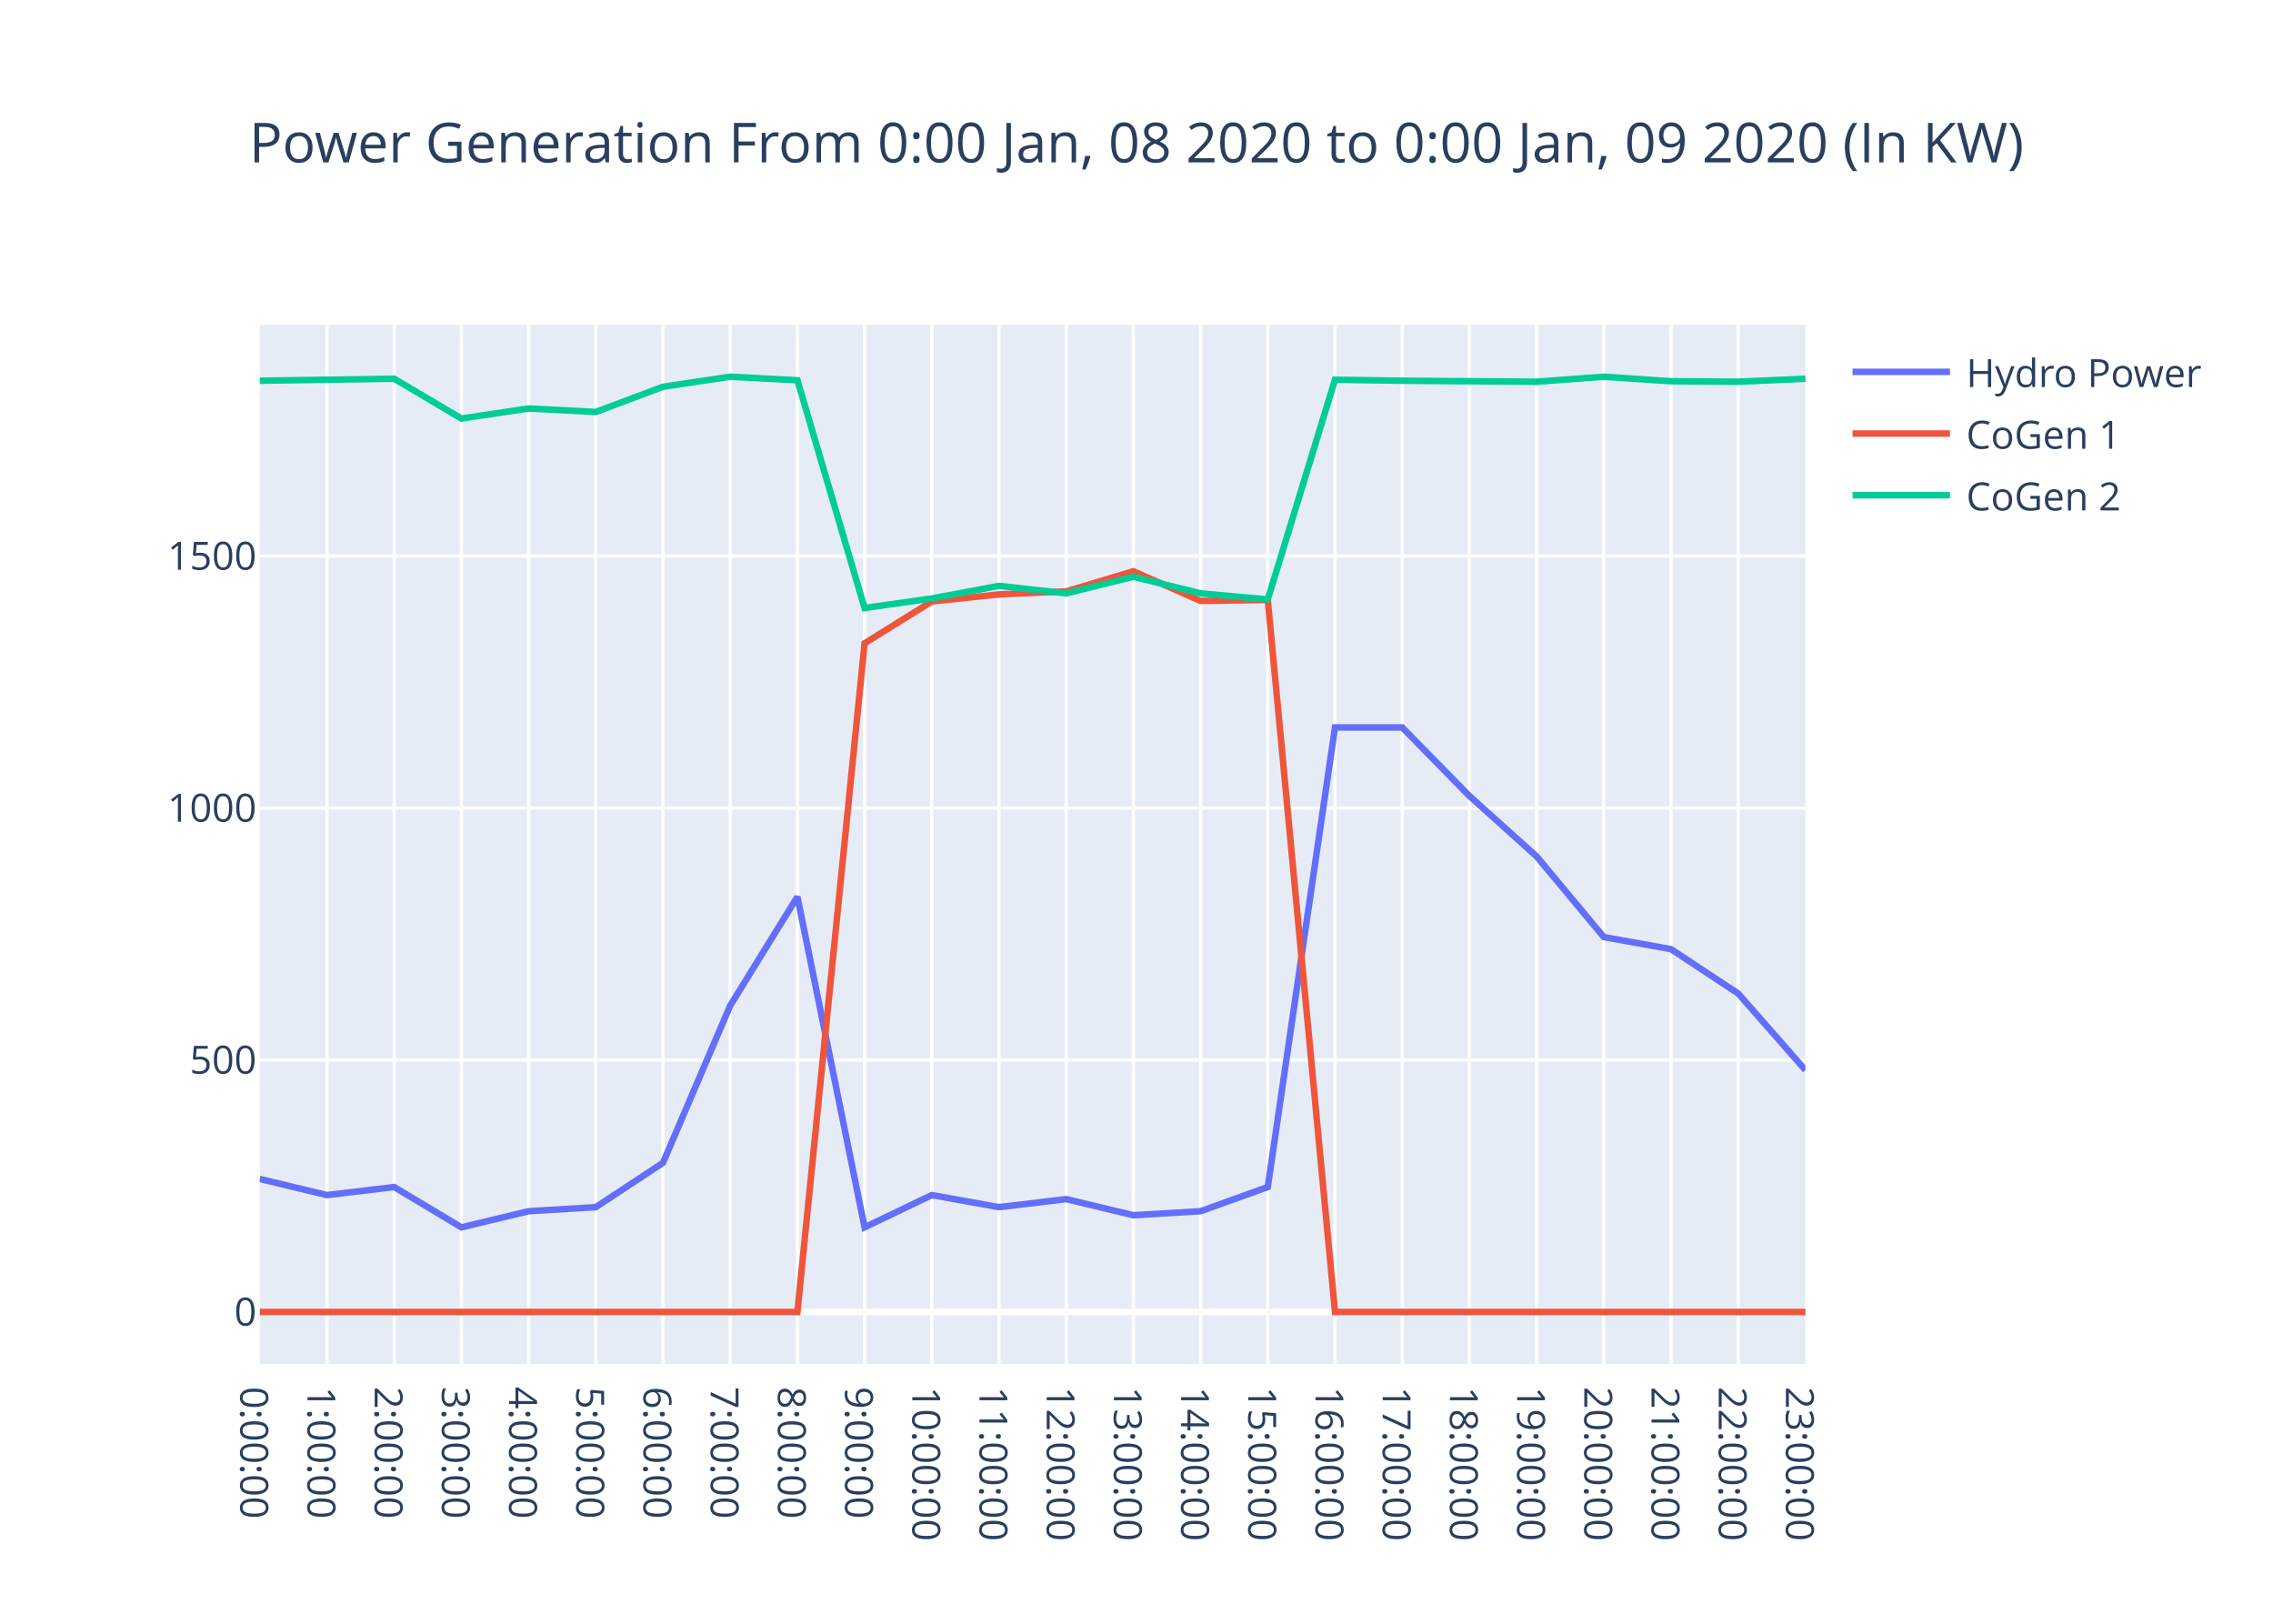
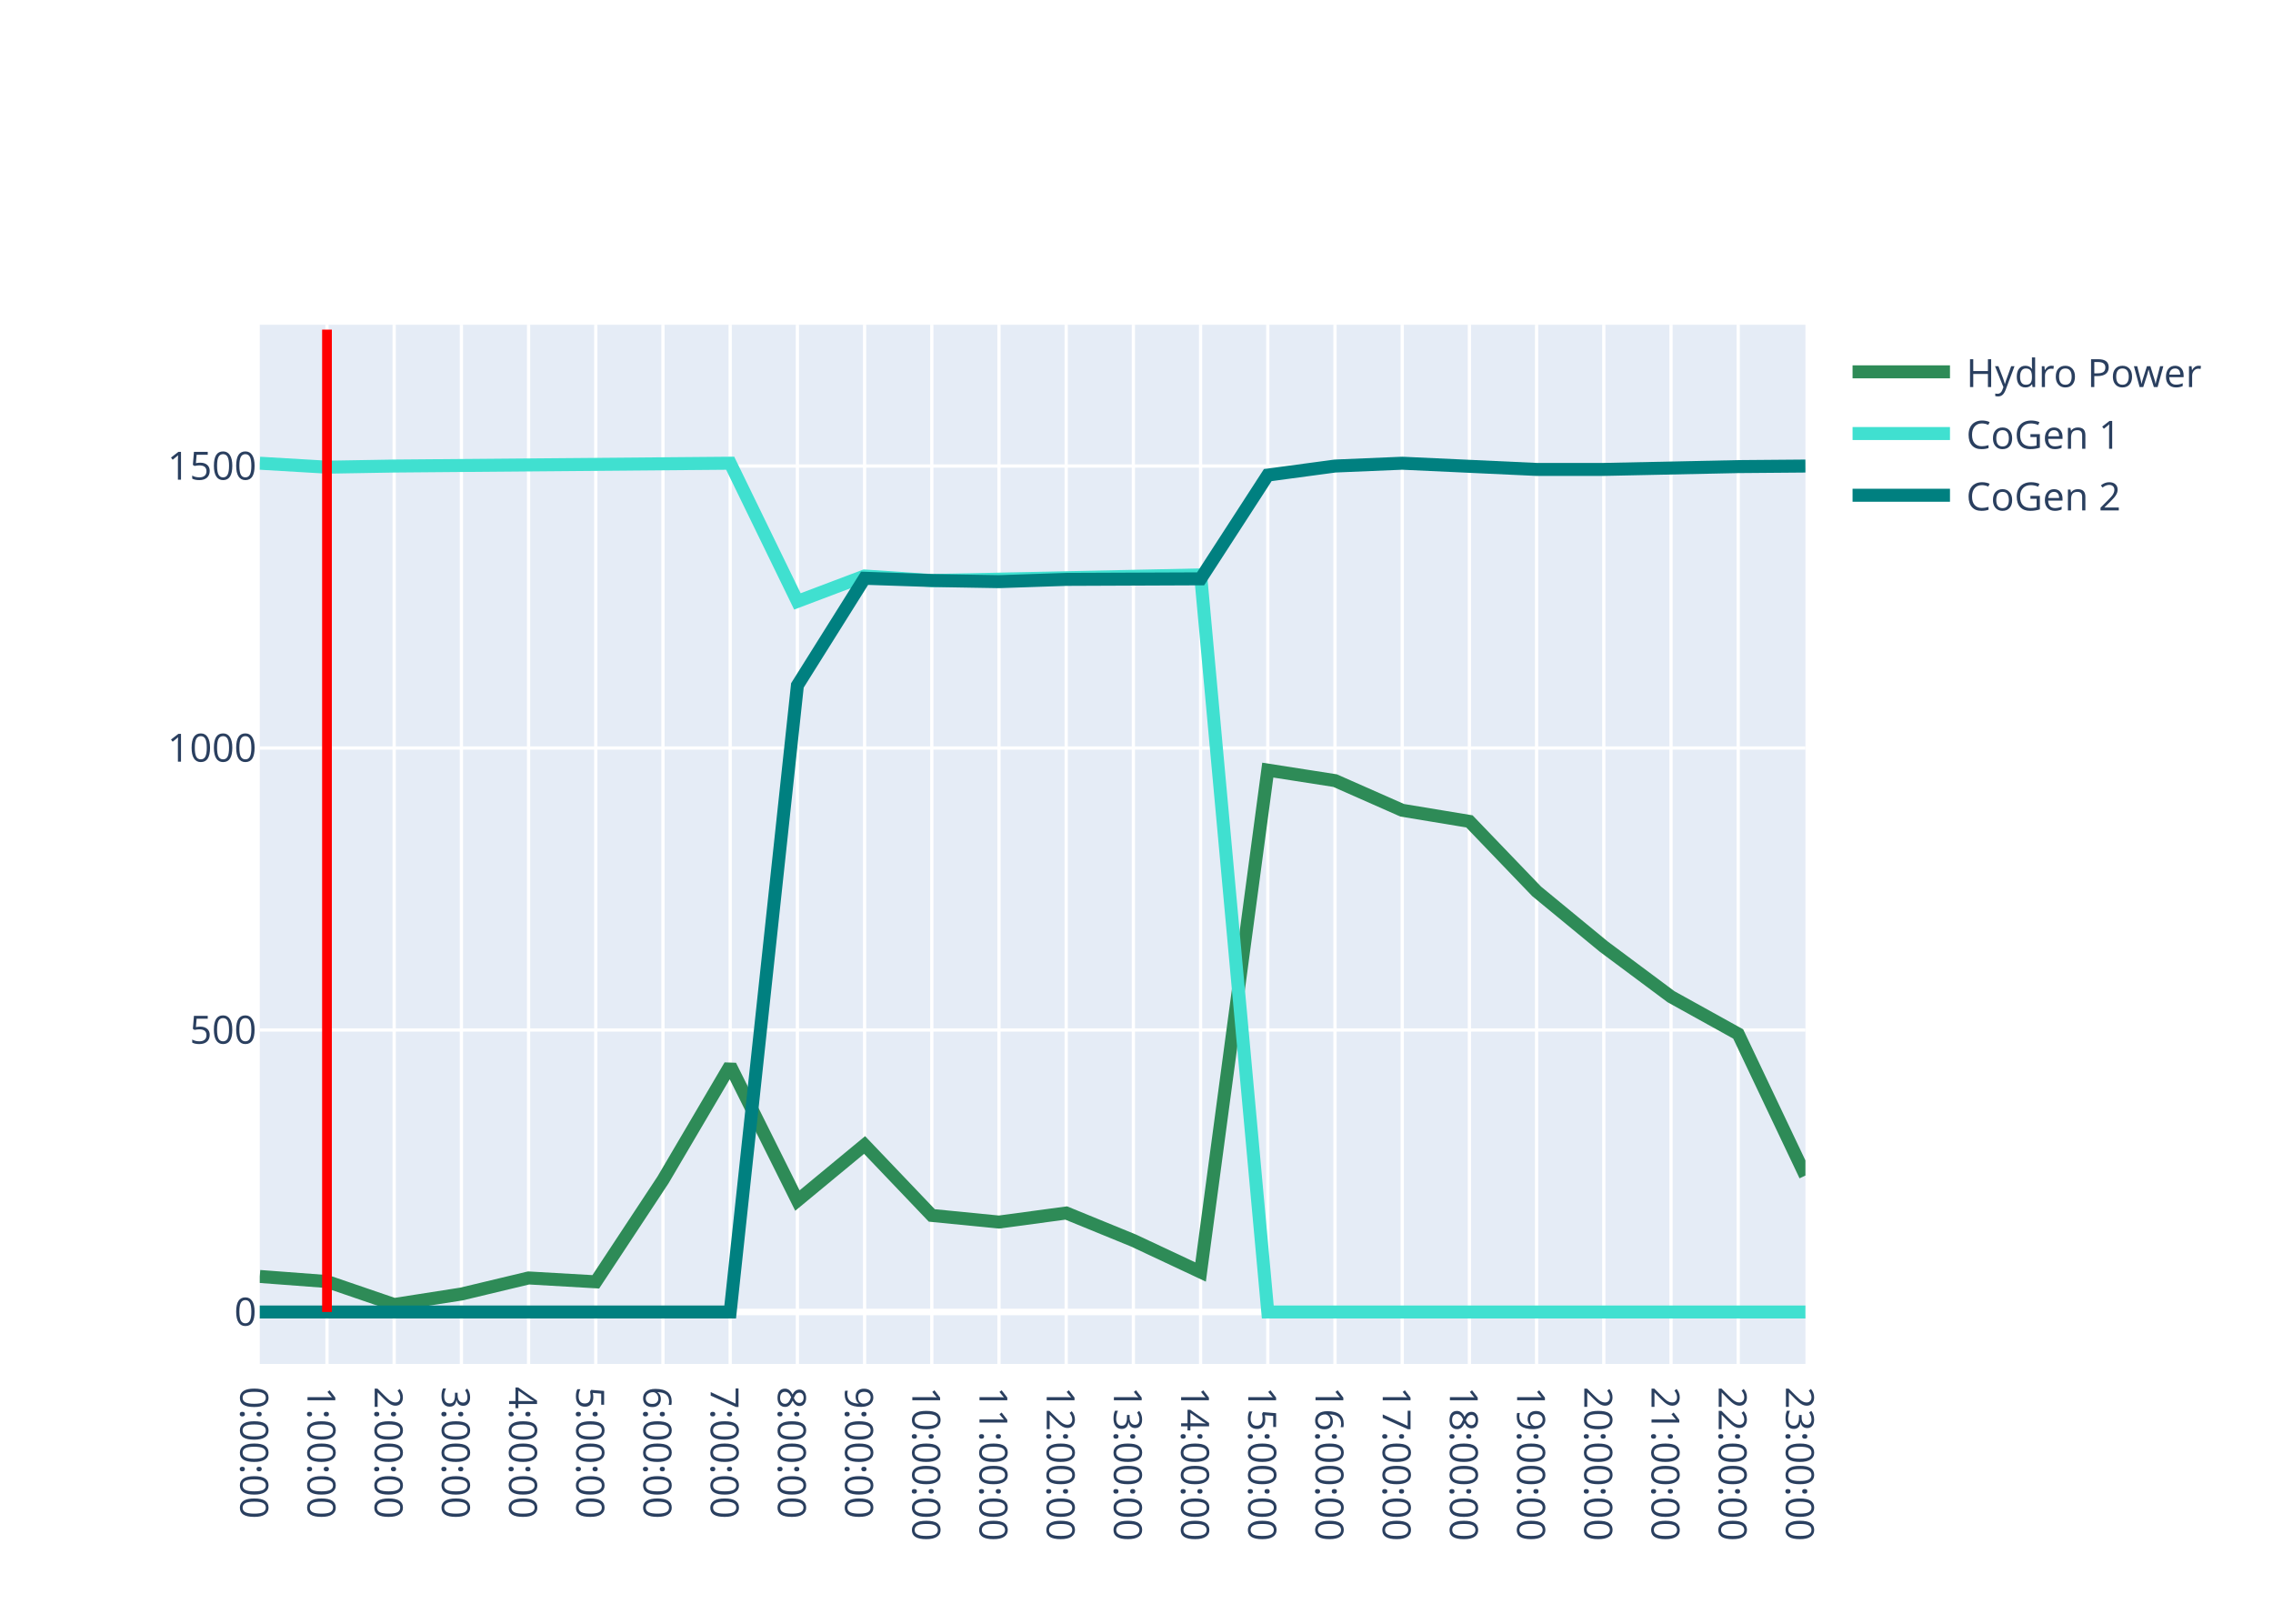
<svg xmlns="http://www.w3.org/2000/svg" class="main-svg" width="700" height="500" viewBox="0 0 700 500">
  <rect x="0" y="0" width="700" height="500" style="fill: rgb(255, 255, 255); fill-opacity: 1;" />
-   <defs id="defs-840621">
+   <defs id="defs-4ebb67">
    <g class="clips">
-       <clipPath id="clip840621xyplot" class="plotclip">
+       <clipPath id="clip4ebb67xyplot" class="plotclip">
        <rect width="476" height="320" />
      </clipPath>
-       <clipPath class="axesclip" id="clip840621x">
+       <clipPath class="axesclip" id="clip4ebb67x">
        <rect x="80" y="0" width="476" height="500" />
      </clipPath>
-       <clipPath class="axesclip" id="clip840621y">
+       <clipPath class="axesclip" id="clip4ebb67y">
        <rect x="0" y="100" width="700" height="320" />
      </clipPath>
-       <clipPath class="axesclip" id="clip840621xy">
+       <clipPath class="axesclip" id="clip4ebb67xy">
        <rect x="80" y="100" width="476" height="320" />
      </clipPath>
    </g>
    <g class="gradients" />
  </defs>
  <g class="bglayer">
    <rect class="bg" x="80" y="100" width="476" height="320" style="fill: rgb(229, 236, 246); fill-opacity: 1; stroke-width: 0;" />
  </g>
  <g class="layer-below">
    <g class="imagelayer" />
    <g class="shapelayer" />
  </g>
  <g class="cartesianlayer">
    <g class="subplot xy">
      <g class="layer-subplot">
        <g class="shapelayer" />
        <g class="imagelayer" />
      </g>
      <g class="gridlayer">
        <g class="x">
          <path class="xgrid crisp" transform="translate(100.7,0)" d="M0,100v320" style="stroke: rgb(255, 255, 255); stroke-opacity: 1; stroke-width: 1px;" />
          <path class="xgrid crisp" transform="translate(121.39,0)" d="M0,100v320" style="stroke: rgb(255, 255, 255); stroke-opacity: 1; stroke-width: 1px;" />
          <path class="xgrid crisp" transform="translate(142.09,0)" d="M0,100v320" style="stroke: rgb(255, 255, 255); stroke-opacity: 1; stroke-width: 1px;" />
          <path class="xgrid crisp" transform="translate(162.78,0)" d="M0,100v320" style="stroke: rgb(255, 255, 255); stroke-opacity: 1; stroke-width: 1px;" />
          <path class="xgrid crisp" transform="translate(183.48,0)" d="M0,100v320" style="stroke: rgb(255, 255, 255); stroke-opacity: 1; stroke-width: 1px;" />
          <path class="xgrid crisp" transform="translate(204.17,0)" d="M0,100v320" style="stroke: rgb(255, 255, 255); stroke-opacity: 1; stroke-width: 1px;" />
          <path class="xgrid crisp" transform="translate(224.87,0)" d="M0,100v320" style="stroke: rgb(255, 255, 255); stroke-opacity: 1; stroke-width: 1px;" />
          <path class="xgrid crisp" transform="translate(245.57,0)" d="M0,100v320" style="stroke: rgb(255, 255, 255); stroke-opacity: 1; stroke-width: 1px;" />
          <path class="xgrid crisp" transform="translate(266.26,0)" d="M0,100v320" style="stroke: rgb(255, 255, 255); stroke-opacity: 1; stroke-width: 1px;" />
          <path class="xgrid crisp" transform="translate(286.96,0)" d="M0,100v320" style="stroke: rgb(255, 255, 255); stroke-opacity: 1; stroke-width: 1px;" />
          <path class="xgrid crisp" transform="translate(307.65,0)" d="M0,100v320" style="stroke: rgb(255, 255, 255); stroke-opacity: 1; stroke-width: 1px;" />
          <path class="xgrid crisp" transform="translate(328.35,0)" d="M0,100v320" style="stroke: rgb(255, 255, 255); stroke-opacity: 1; stroke-width: 1px;" />
          <path class="xgrid crisp" transform="translate(349.04,0)" d="M0,100v320" style="stroke: rgb(255, 255, 255); stroke-opacity: 1; stroke-width: 1px;" />
          <path class="xgrid crisp" transform="translate(369.74,0)" d="M0,100v320" style="stroke: rgb(255, 255, 255); stroke-opacity: 1; stroke-width: 1px;" />
          <path class="xgrid crisp" transform="translate(390.43,0)" d="M0,100v320" style="stroke: rgb(255, 255, 255); stroke-opacity: 1; stroke-width: 1px;" />
          <path class="xgrid crisp" transform="translate(411.13,0)" d="M0,100v320" style="stroke: rgb(255, 255, 255); stroke-opacity: 1; stroke-width: 1px;" />
          <path class="xgrid crisp" transform="translate(431.83,0)" d="M0,100v320" style="stroke: rgb(255, 255, 255); stroke-opacity: 1; stroke-width: 1px;" />
          <path class="xgrid crisp" transform="translate(452.52,0)" d="M0,100v320" style="stroke: rgb(255, 255, 255); stroke-opacity: 1; stroke-width: 1px;" />
          <path class="xgrid crisp" transform="translate(473.22,0)" d="M0,100v320" style="stroke: rgb(255, 255, 255); stroke-opacity: 1; stroke-width: 1px;" />
          <path class="xgrid crisp" transform="translate(493.91,0)" d="M0,100v320" style="stroke: rgb(255, 255, 255); stroke-opacity: 1; stroke-width: 1px;" />
          <path class="xgrid crisp" transform="translate(514.61,0)" d="M0,100v320" style="stroke: rgb(255, 255, 255); stroke-opacity: 1; stroke-width: 1px;" />
          <path class="xgrid crisp" transform="translate(535.3,0)" d="M0,100v320" style="stroke: rgb(255, 255, 255); stroke-opacity: 1; stroke-width: 1px;" />
        </g>
        <g class="y">
-           <path class="ygrid crisp" transform="translate(0,326.41)" d="M80,0h476" style="stroke: rgb(255, 255, 255); stroke-opacity: 1; stroke-width: 1px;" />
-           <path class="ygrid crisp" transform="translate(0,248.83)" d="M80,0h476" style="stroke: rgb(255, 255, 255); stroke-opacity: 1; stroke-width: 1px;" />
-           <path class="ygrid crisp" transform="translate(0,171.24)" d="M80,0h476" style="stroke: rgb(255, 255, 255); stroke-opacity: 1; stroke-width: 1px;" />
+           <path class="ygrid crisp" transform="translate(0,317.17)" d="M80,0h476" style="stroke: rgb(255, 255, 255); stroke-opacity: 1; stroke-width: 1px;" />
+           <path class="ygrid crisp" transform="translate(0,230.34)" d="M80,0h476" style="stroke: rgb(255, 255, 255); stroke-opacity: 1; stroke-width: 1px;" />
+           <path class="ygrid crisp" transform="translate(0,143.51)" d="M80,0h476" style="stroke: rgb(255, 255, 255); stroke-opacity: 1; stroke-width: 1px;" />
        </g>
      </g>
      <g class="zerolinelayer">
        <path class="yzl zl crisp" transform="translate(0,404)" d="M80,0h476" style="stroke: rgb(255, 255, 255); stroke-opacity: 1; stroke-width: 2px;" />
      </g>
      <path class="xlines-below" />
      <path class="ylines-below" />
      <g class="overlines-below" />
      <g class="xaxislayer-below" />
      <g class="yaxislayer-below" />
      <g class="overaxes-below" />
-       <g class="plot" transform="translate(80, 100)" clip-path="url('#clip840621xyplot')">
+       <g class="plot" transform="translate(80, 100)" clip-path="url('#clip4ebb67xyplot')">
        <g class="scatterlayer mlayer">
-           <g class="trace scatter trace59ed2d" style="stroke-miterlimit: 2; opacity: 1;">
+           <g class="trace scatter trace2d38d5" style="stroke-miterlimit: 2; opacity: 1;">
            <g class="fills" />
            <g class="errorbars" />
            <g class="lines">
-               <path class="js-line" d="M0,263.03L20.7,268L41.39,265.52L62.09,277.93L82.78,272.97L103.48,271.72L124.17,258.07L144.87,209.66L165.57,176.14L186.26,277.93L206.96,268L227.65,271.72L248.35,269.24L269.04,274.21L289.74,272.97L310.43,265.52L331.13,124L351.83,124L372.52,145.1L393.22,163.72L413.91,188.55L434.61,192.28L455.3,205.93L476,229.52" style="vector-effect: non-scaling-stroke; fill: none; stroke: rgb(99, 110, 250); stroke-opacity: 1; stroke-width: 2px; opacity: 1;" />
+               <path class="js-line" d="M0,293.06L20.7,294.62L41.39,301.7L62.09,298.47L82.78,293.52L103.48,294.71L124.17,263.35L144.87,228.15L165.57,269.69L186.26,252.58L206.96,274.27L227.65,276.31L248.35,273.52L269.04,281.98L289.74,291.69L310.43,137.14L331.13,140.37L351.83,149.51L372.52,152.93L393.22,174.47L413.91,191.5L434.61,206.92L455.3,218.39L476,261.99" style="vector-effect: non-scaling-stroke; fill: none; stroke: rgb(46, 139, 87); stroke-opacity: 1; stroke-width: 4px; opacity: 1;" />
            </g>
            <g class="points" />
            <g class="text" />
          </g>
-           <g class="trace scatter trace429bfb" style="stroke-miterlimit: 2; opacity: 1;">
+           <g class="trace scatter tracea9632a" style="stroke-miterlimit: 2; opacity: 1;">
            <g class="fills" />
            <g class="errorbars" />
            <g class="lines">
-               <path class="js-line" d="M0,304L165.57,304L186.26,98.09L206.96,85.21L227.65,83.03L248.35,82.1L269.04,75.9L289.74,85.05L310.43,84.74L331.13,304L351.83,304L476,304" style="vector-effect: non-scaling-stroke; fill: none; stroke: rgb(239, 85, 59); stroke-opacity: 1; stroke-width: 2px; opacity: 1;" />
+               <path class="js-line" d="M0,42.64L20.7,43.86L41.39,43.51L144.87,42.64L165.57,85.19L186.26,77.37L206.96,78.76L289.74,77.03L310.43,304L476,304" style="vector-effect: non-scaling-stroke; fill: none; stroke: rgb(64, 224, 208); stroke-opacity: 1; stroke-width: 4px; opacity: 1;" />
            </g>
            <g class="points" />
            <g class="text" />
          </g>
-           <g class="trace scatter tracef55a68" style="stroke-miterlimit: 2; opacity: 1;">
+           <g class="trace scatter trace1f61fc" style="stroke-miterlimit: 2; opacity: 1;">
            <g class="fills" />
            <g class="errorbars" />
            <g class="lines">
-               <path class="js-line" d="M0,17.24L41.39,16.62L62.09,28.88L82.78,25.78L103.48,26.86L124.17,19.1L144.87,16L165.57,17.09L186.26,87.22L206.96,84.28L227.65,80.4L248.35,82.72L269.04,77.6L289.74,82.72L310.43,84.59L331.13,16.93L351.83,17.24L393.22,17.55L413.91,16L434.61,17.4L455.3,17.55L476,16.62" style="vector-effect: non-scaling-stroke; fill: none; stroke: rgb(0, 204, 150); stroke-opacity: 1; stroke-width: 2px; opacity: 1;" />
+               <path class="js-line" d="M0,304L144.87,304L165.57,111.06L186.26,78.07L206.96,78.76L227.65,79.11L248.35,78.41L289.74,78.24L310.43,46.29L331.13,43.51L351.83,42.64L393.22,44.55L413.91,44.55L455.3,43.68L476,43.51" style="vector-effect: non-scaling-stroke; fill: none; stroke: rgb(0, 128, 128); stroke-opacity: 1; stroke-width: 4px; opacity: 1;" />
            </g>
            <g class="points" />
            <g class="text" />
          </g>
        </g>
      </g>
      <g class="overplot" />
      <path class="xlines-above crisp" d="M0,0" style="fill: none;" />
      <path class="ylines-above crisp" d="M0,0" style="fill: none;" />
      <g class="overlines-above" />
      <g class="xaxislayer-above">
        <g class="xtick">
          <text text-anchor="start" x="0" y="433" transform="translate(80,0) rotate(90,0,427)" style="font-family: 'Open Sans', verdana, arial, sans-serif; font-size: 12px; fill: rgb(42, 63, 95); fill-opacity: 1; white-space: pre;">0:00:00</text>
        </g>
        <g class="xtick">
          <text text-anchor="start" x="0" y="433" transform="translate(100.7,0) rotate(90,0,427)" style="font-family: 'Open Sans', verdana, arial, sans-serif; font-size: 12px; fill: rgb(42, 63, 95); fill-opacity: 1; white-space: pre;">1:00:00</text>
        </g>
        <g class="xtick">
          <text text-anchor="start" x="0" y="433" transform="translate(121.39,0) rotate(90,0,427)" style="font-family: 'Open Sans', verdana, arial, sans-serif; font-size: 12px; fill: rgb(42, 63, 95); fill-opacity: 1; white-space: pre;">2:00:00</text>
        </g>
        <g class="xtick">
          <text text-anchor="start" x="0" y="433" transform="translate(142.09,0) rotate(90,0,427)" style="font-family: 'Open Sans', verdana, arial, sans-serif; font-size: 12px; fill: rgb(42, 63, 95); fill-opacity: 1; white-space: pre;">3:00:00</text>
        </g>
        <g class="xtick">
          <text text-anchor="start" x="0" y="433" transform="translate(162.78,0) rotate(90,0,427)" style="font-family: 'Open Sans', verdana, arial, sans-serif; font-size: 12px; fill: rgb(42, 63, 95); fill-opacity: 1; white-space: pre;">4:00:00</text>
        </g>
        <g class="xtick">
          <text text-anchor="start" x="0" y="433" transform="translate(183.48,0) rotate(90,0,427)" style="font-family: 'Open Sans', verdana, arial, sans-serif; font-size: 12px; fill: rgb(42, 63, 95); fill-opacity: 1; white-space: pre;">5:00:00</text>
        </g>
        <g class="xtick">
          <text text-anchor="start" x="0" y="433" transform="translate(204.17,0) rotate(90,0,427)" style="font-family: 'Open Sans', verdana, arial, sans-serif; font-size: 12px; fill: rgb(42, 63, 95); fill-opacity: 1; white-space: pre;">6:00:00</text>
        </g>
        <g class="xtick">
          <text text-anchor="start" x="0" y="433" transform="translate(224.87,0) rotate(90,0,427)" style="font-family: 'Open Sans', verdana, arial, sans-serif; font-size: 12px; fill: rgb(42, 63, 95); fill-opacity: 1; white-space: pre;">7:00:00</text>
        </g>
        <g class="xtick">
          <text text-anchor="start" x="0" y="433" transform="translate(245.57,0) rotate(90,0,427)" style="font-family: 'Open Sans', verdana, arial, sans-serif; font-size: 12px; fill: rgb(42, 63, 95); fill-opacity: 1; white-space: pre;">8:00:00</text>
        </g>
        <g class="xtick">
          <text text-anchor="start" x="0" y="433" transform="translate(266.26,0) rotate(90,0,427)" style="font-family: 'Open Sans', verdana, arial, sans-serif; font-size: 12px; fill: rgb(42, 63, 95); fill-opacity: 1; white-space: pre;">9:00:00</text>
        </g>
        <g class="xtick">
          <text text-anchor="start" x="0" y="433" transform="translate(286.96,0) rotate(90,0,427)" style="font-family: 'Open Sans', verdana, arial, sans-serif; font-size: 12px; fill: rgb(42, 63, 95); fill-opacity: 1; white-space: pre;">10:00:00</text>
        </g>
        <g class="xtick">
          <text text-anchor="start" x="0" y="433" transform="translate(307.65,0) rotate(90,0,427)" style="font-family: 'Open Sans', verdana, arial, sans-serif; font-size: 12px; fill: rgb(42, 63, 95); fill-opacity: 1; white-space: pre;">11:00:00</text>
        </g>
        <g class="xtick">
          <text text-anchor="start" x="0" y="433" transform="translate(328.35,0) rotate(90,0,427)" style="font-family: 'Open Sans', verdana, arial, sans-serif; font-size: 12px; fill: rgb(42, 63, 95); fill-opacity: 1; white-space: pre;">12:00:00</text>
        </g>
        <g class="xtick">
          <text text-anchor="start" x="0" y="433" transform="translate(349.04,0) rotate(90,0,427)" style="font-family: 'Open Sans', verdana, arial, sans-serif; font-size: 12px; fill: rgb(42, 63, 95); fill-opacity: 1; white-space: pre;">13:00:00</text>
        </g>
        <g class="xtick">
          <text text-anchor="start" x="0" y="433" transform="translate(369.74,0) rotate(90,0,427)" style="font-family: 'Open Sans', verdana, arial, sans-serif; font-size: 12px; fill: rgb(42, 63, 95); fill-opacity: 1; white-space: pre;">14:00:00</text>
        </g>
        <g class="xtick">
          <text text-anchor="start" x="0" y="433" transform="translate(390.43,0) rotate(90,0,427)" style="font-family: 'Open Sans', verdana, arial, sans-serif; font-size: 12px; fill: rgb(42, 63, 95); fill-opacity: 1; white-space: pre;">15:00:00</text>
        </g>
        <g class="xtick">
          <text text-anchor="start" x="0" y="433" transform="translate(411.13,0) rotate(90,0,427)" style="font-family: 'Open Sans', verdana, arial, sans-serif; font-size: 12px; fill: rgb(42, 63, 95); fill-opacity: 1; white-space: pre;">16:00:00</text>
        </g>
        <g class="xtick">
          <text text-anchor="start" x="0" y="433" transform="translate(431.83,0) rotate(90,0,427)" style="font-family: 'Open Sans', verdana, arial, sans-serif; font-size: 12px; fill: rgb(42, 63, 95); fill-opacity: 1; white-space: pre;">17:00:00</text>
        </g>
        <g class="xtick">
          <text text-anchor="start" x="0" y="433" transform="translate(452.52,0) rotate(90,0,427)" style="font-family: 'Open Sans', verdana, arial, sans-serif; font-size: 12px; fill: rgb(42, 63, 95); fill-opacity: 1; white-space: pre;">18:00:00</text>
        </g>
        <g class="xtick">
          <text text-anchor="start" x="0" y="433" transform="translate(473.22,0) rotate(90,0,427)" style="font-family: 'Open Sans', verdana, arial, sans-serif; font-size: 12px; fill: rgb(42, 63, 95); fill-opacity: 1; white-space: pre;">19:00:00</text>
        </g>
        <g class="xtick">
          <text text-anchor="start" x="0" y="433" transform="translate(493.91,0) rotate(90,0,427)" style="font-family: 'Open Sans', verdana, arial, sans-serif; font-size: 12px; fill: rgb(42, 63, 95); fill-opacity: 1; white-space: pre;">20:00:00</text>
        </g>
        <g class="xtick">
          <text text-anchor="start" x="0" y="433" transform="translate(514.61,0) rotate(90,0,427)" style="font-family: 'Open Sans', verdana, arial, sans-serif; font-size: 12px; fill: rgb(42, 63, 95); fill-opacity: 1; white-space: pre;">21:00:00</text>
        </g>
        <g class="xtick">
          <text text-anchor="start" x="0" y="433" transform="translate(535.3,0) rotate(90,0,427)" style="font-family: 'Open Sans', verdana, arial, sans-serif; font-size: 12px; fill: rgb(42, 63, 95); fill-opacity: 1; white-space: pre;">22:00:00</text>
        </g>
        <g class="xtick">
          <text text-anchor="start" x="0" y="433" transform="translate(556,0) rotate(90,0,427)" style="font-family: 'Open Sans', verdana, arial, sans-serif; font-size: 12px; fill: rgb(42, 63, 95); fill-opacity: 1; white-space: pre;">23:00:00</text>
        </g>
      </g>
      <g class="yaxislayer-above">
        <g class="ytick">
          <text text-anchor="end" x="79" y="4.2" transform="translate(0,404)" style="font-family: 'Open Sans', verdana, arial, sans-serif; font-size: 12px; fill: rgb(42, 63, 95); fill-opacity: 1; white-space: pre;">0</text>
        </g>
        <g class="ytick">
-           <text text-anchor="end" x="79" y="4.2" transform="translate(0,326.41)" style="font-family: 'Open Sans', verdana, arial, sans-serif; font-size: 12px; fill: rgb(42, 63, 95); fill-opacity: 1; white-space: pre;">500</text>
-         </g>
-         <g class="ytick">
-           <text text-anchor="end" x="79" y="4.2" transform="translate(0,248.83)" style="font-family: 'Open Sans', verdana, arial, sans-serif; font-size: 12px; fill: rgb(42, 63, 95); fill-opacity: 1; white-space: pre;">1000</text>
-         </g>
-         <g class="ytick">
-           <text text-anchor="end" x="79" y="4.2" transform="translate(0,171.24)" style="font-family: 'Open Sans', verdana, arial, sans-serif; font-size: 12px; fill: rgb(42, 63, 95); fill-opacity: 1; white-space: pre;">1500</text>
+           <text text-anchor="end" x="79" y="4.2" transform="translate(0,317.17)" style="font-family: 'Open Sans', verdana, arial, sans-serif; font-size: 12px; fill: rgb(42, 63, 95); fill-opacity: 1; white-space: pre;">500</text>
+         </g>
+         <g class="ytick">
+           <text text-anchor="end" x="79" y="4.2" transform="translate(0,230.34)" style="font-family: 'Open Sans', verdana, arial, sans-serif; font-size: 12px; fill: rgb(42, 63, 95); fill-opacity: 1; white-space: pre;">1000</text>
+         </g>
+         <g class="ytick">
+           <text text-anchor="end" x="79" y="4.2" transform="translate(0,143.51)" style="font-family: 'Open Sans', verdana, arial, sans-serif; font-size: 12px; fill: rgb(42, 63, 95); fill-opacity: 1; white-space: pre;">1500</text>
        </g>
      </g>
      <g class="overaxes-above" />
    </g>
  </g>
  <g class="polarlayer" />
  <g class="ternarylayer" />
  <g class="geolayer" />
  <g class="funnelarealayer" />
  <g class="pielayer" />
  <g class="treemaplayer" />
  <g class="sunburstlayer" />
  <g class="glimages" />
-   <defs id="topdefs-840621">
+   <defs id="topdefs-4ebb67">
    <g class="clips" />
-     <clipPath id="legend840621">
+     <clipPath id="legend4ebb67">
      <rect width="122" height="67" x="0" y="0" />
    </clipPath>
  </defs>
  <g class="layer-above">
    <g class="imagelayer" />
-     <g class="shapelayer" />
+     <g class="shapelayer">
+       <path data-index="0" fill-rule="evenodd" d="M100.7,404L100.7,101.5" clip-path="url('#clip4ebb67xy')" style="opacity: 1; stroke: rgb(255, 0, 0); stroke-opacity: 1; fill: rgb(0, 0, 0); fill-opacity: 0; stroke-width: 3px;" />
+     </g>
  </g>
  <g class="infolayer">
    <g class="legend" pointer-events="all" transform="translate(565.52, 100)">
-       <rect class="bg" shape-rendering="crispEdges" style="stroke: rgb(68, 68, 68); stroke-opacity: 1; fill: rgb(255, 255, 255); fill-opacity: 1; stroke-width: 0px;" width="122" height="67" x="0" y="0" />
-       <g class="scrollbox" transform="translate(0, 0)" clip-path="url('#legend840621')">
+       <rect class="bg" shape-rendering="crispEdges" width="122" height="67" x="0" y="0" style="stroke: rgb(68, 68, 68); stroke-opacity: 1; fill: rgb(255, 255, 255); fill-opacity: 1; stroke-width: 0px;" />
+       <g class="scrollbox" transform="translate(0, 0)" clip-path="url('#legend4ebb67')">
        <g class="groups">
          <g class="traces" transform="translate(0, 14.5)" style="opacity: 1;">
            <text class="legendtext user-select-none" text-anchor="start" x="40" y="4.68" style="font-family: 'Open Sans', verdana, arial, sans-serif; font-size: 12px; fill: rgb(42, 63, 95); fill-opacity: 1; white-space: pre;">Hydro Power</text>
            <g class="layers" style="opacity: 1;">
              <g class="legendfill" />
              <g class="legendlines">
-                 <path class="js-line" d="M5,0h30" style="fill: none; stroke: rgb(99, 110, 250); stroke-opacity: 1; stroke-width: 2px;" />
+                 <path class="js-line" d="M5,0h30" style="fill: none; stroke: rgb(46, 139, 87); stroke-opacity: 1; stroke-width: 4px;" />
              </g>
              <g class="legendsymbols">
                <g class="legendpoints" />
              </g>
            </g>
-             <rect class="legendtoggle" pointer-events="all" x="0" y="-9.5" width="116.953" height="19" style="cursor: pointer; fill: rgb(0, 0, 0); fill-opacity: 0;" />
+             <rect class="legendtoggle" pointer-events="all" x="0" y="-9.5" width="116.688" height="19" style="cursor: pointer; fill: rgb(0, 0, 0); fill-opacity: 0;" />
          </g>
          <g class="traces" transform="translate(0, 33.5)" style="opacity: 1;">
            <text class="legendtext user-select-none" text-anchor="start" x="40" y="4.68" style="font-family: 'Open Sans', verdana, arial, sans-serif; font-size: 12px; fill: rgb(42, 63, 95); fill-opacity: 1; white-space: pre;">CoGen 1</text>
            <g class="layers" style="opacity: 1;">
              <g class="legendfill" />
              <g class="legendlines">
-                 <path class="js-line" d="M5,0h30" style="fill: none; stroke: rgb(239, 85, 59); stroke-opacity: 1; stroke-width: 2px;" />
+                 <path class="js-line" d="M5,0h30" style="fill: none; stroke: rgb(64, 224, 208); stroke-opacity: 1; stroke-width: 4px;" />
              </g>
              <g class="legendsymbols">
                <g class="legendpoints" />
              </g>
            </g>
-             <rect class="legendtoggle" pointer-events="all" x="0" y="-9.5" width="116.953" height="19" style="cursor: pointer; fill: rgb(0, 0, 0); fill-opacity: 0;" />
+             <rect class="legendtoggle" pointer-events="all" x="0" y="-9.5" width="116.688" height="19" style="cursor: pointer; fill: rgb(0, 0, 0); fill-opacity: 0;" />
          </g>
          <g class="traces" transform="translate(0, 52.5)" style="opacity: 1;">
            <text class="legendtext user-select-none" text-anchor="start" x="40" y="4.68" style="font-family: 'Open Sans', verdana, arial, sans-serif; font-size: 12px; fill: rgb(42, 63, 95); fill-opacity: 1; white-space: pre;">CoGen 2</text>
            <g class="layers" style="opacity: 1;">
              <g class="legendfill" />
              <g class="legendlines">
-                 <path class="js-line" d="M5,0h30" style="fill: none; stroke: rgb(0, 204, 150); stroke-opacity: 1; stroke-width: 2px;" />
+                 <path class="js-line" d="M5,0h30" style="fill: none; stroke: rgb(0, 128, 128); stroke-opacity: 1; stroke-width: 4px;" />
              </g>
              <g class="legendsymbols">
                <g class="legendpoints" />
              </g>
            </g>
-             <rect class="legendtoggle" pointer-events="all" x="0" y="-9.5" width="116.953" height="19" style="cursor: pointer; fill: rgb(0, 0, 0); fill-opacity: 0;" />
-           </g>
-         </g>
-       </g>
-       <rect class="scrollbar" rx="20" ry="3" width="0" height="0" style="fill: rgb(128, 139, 164); fill-opacity: 1;" x="0" y="0" />
-     </g>
-     <g class="g-gtitle">
-       <text class="gtitle" x="350" y="50" text-anchor="middle" dy="0em" style="font-family: 'Open Sans', verdana, arial, sans-serif; font-size: 17px; fill: rgb(42, 63, 95); opacity: 1; font-weight: normal; white-space: pre;">Power Generation From 0:00 Jan, 08 2020 to 0:00 Jan, 09 2020 (In KW)</text>
-     </g>
+             <rect class="legendtoggle" pointer-events="all" x="0" y="-9.5" width="116.688" height="19" style="cursor: pointer; fill: rgb(0, 0, 0); fill-opacity: 0;" />
+           </g>
+         </g>
+       </g>
+       <rect class="scrollbar" rx="20" ry="3" width="0" height="0" x="0" y="0" style="fill: rgb(128, 139, 164); fill-opacity: 1;" />
+     </g>
+     <g class="g-gtitle" />
    <g class="g-xtitle" />
    <g class="g-ytitle" />
  </g>
</svg>
